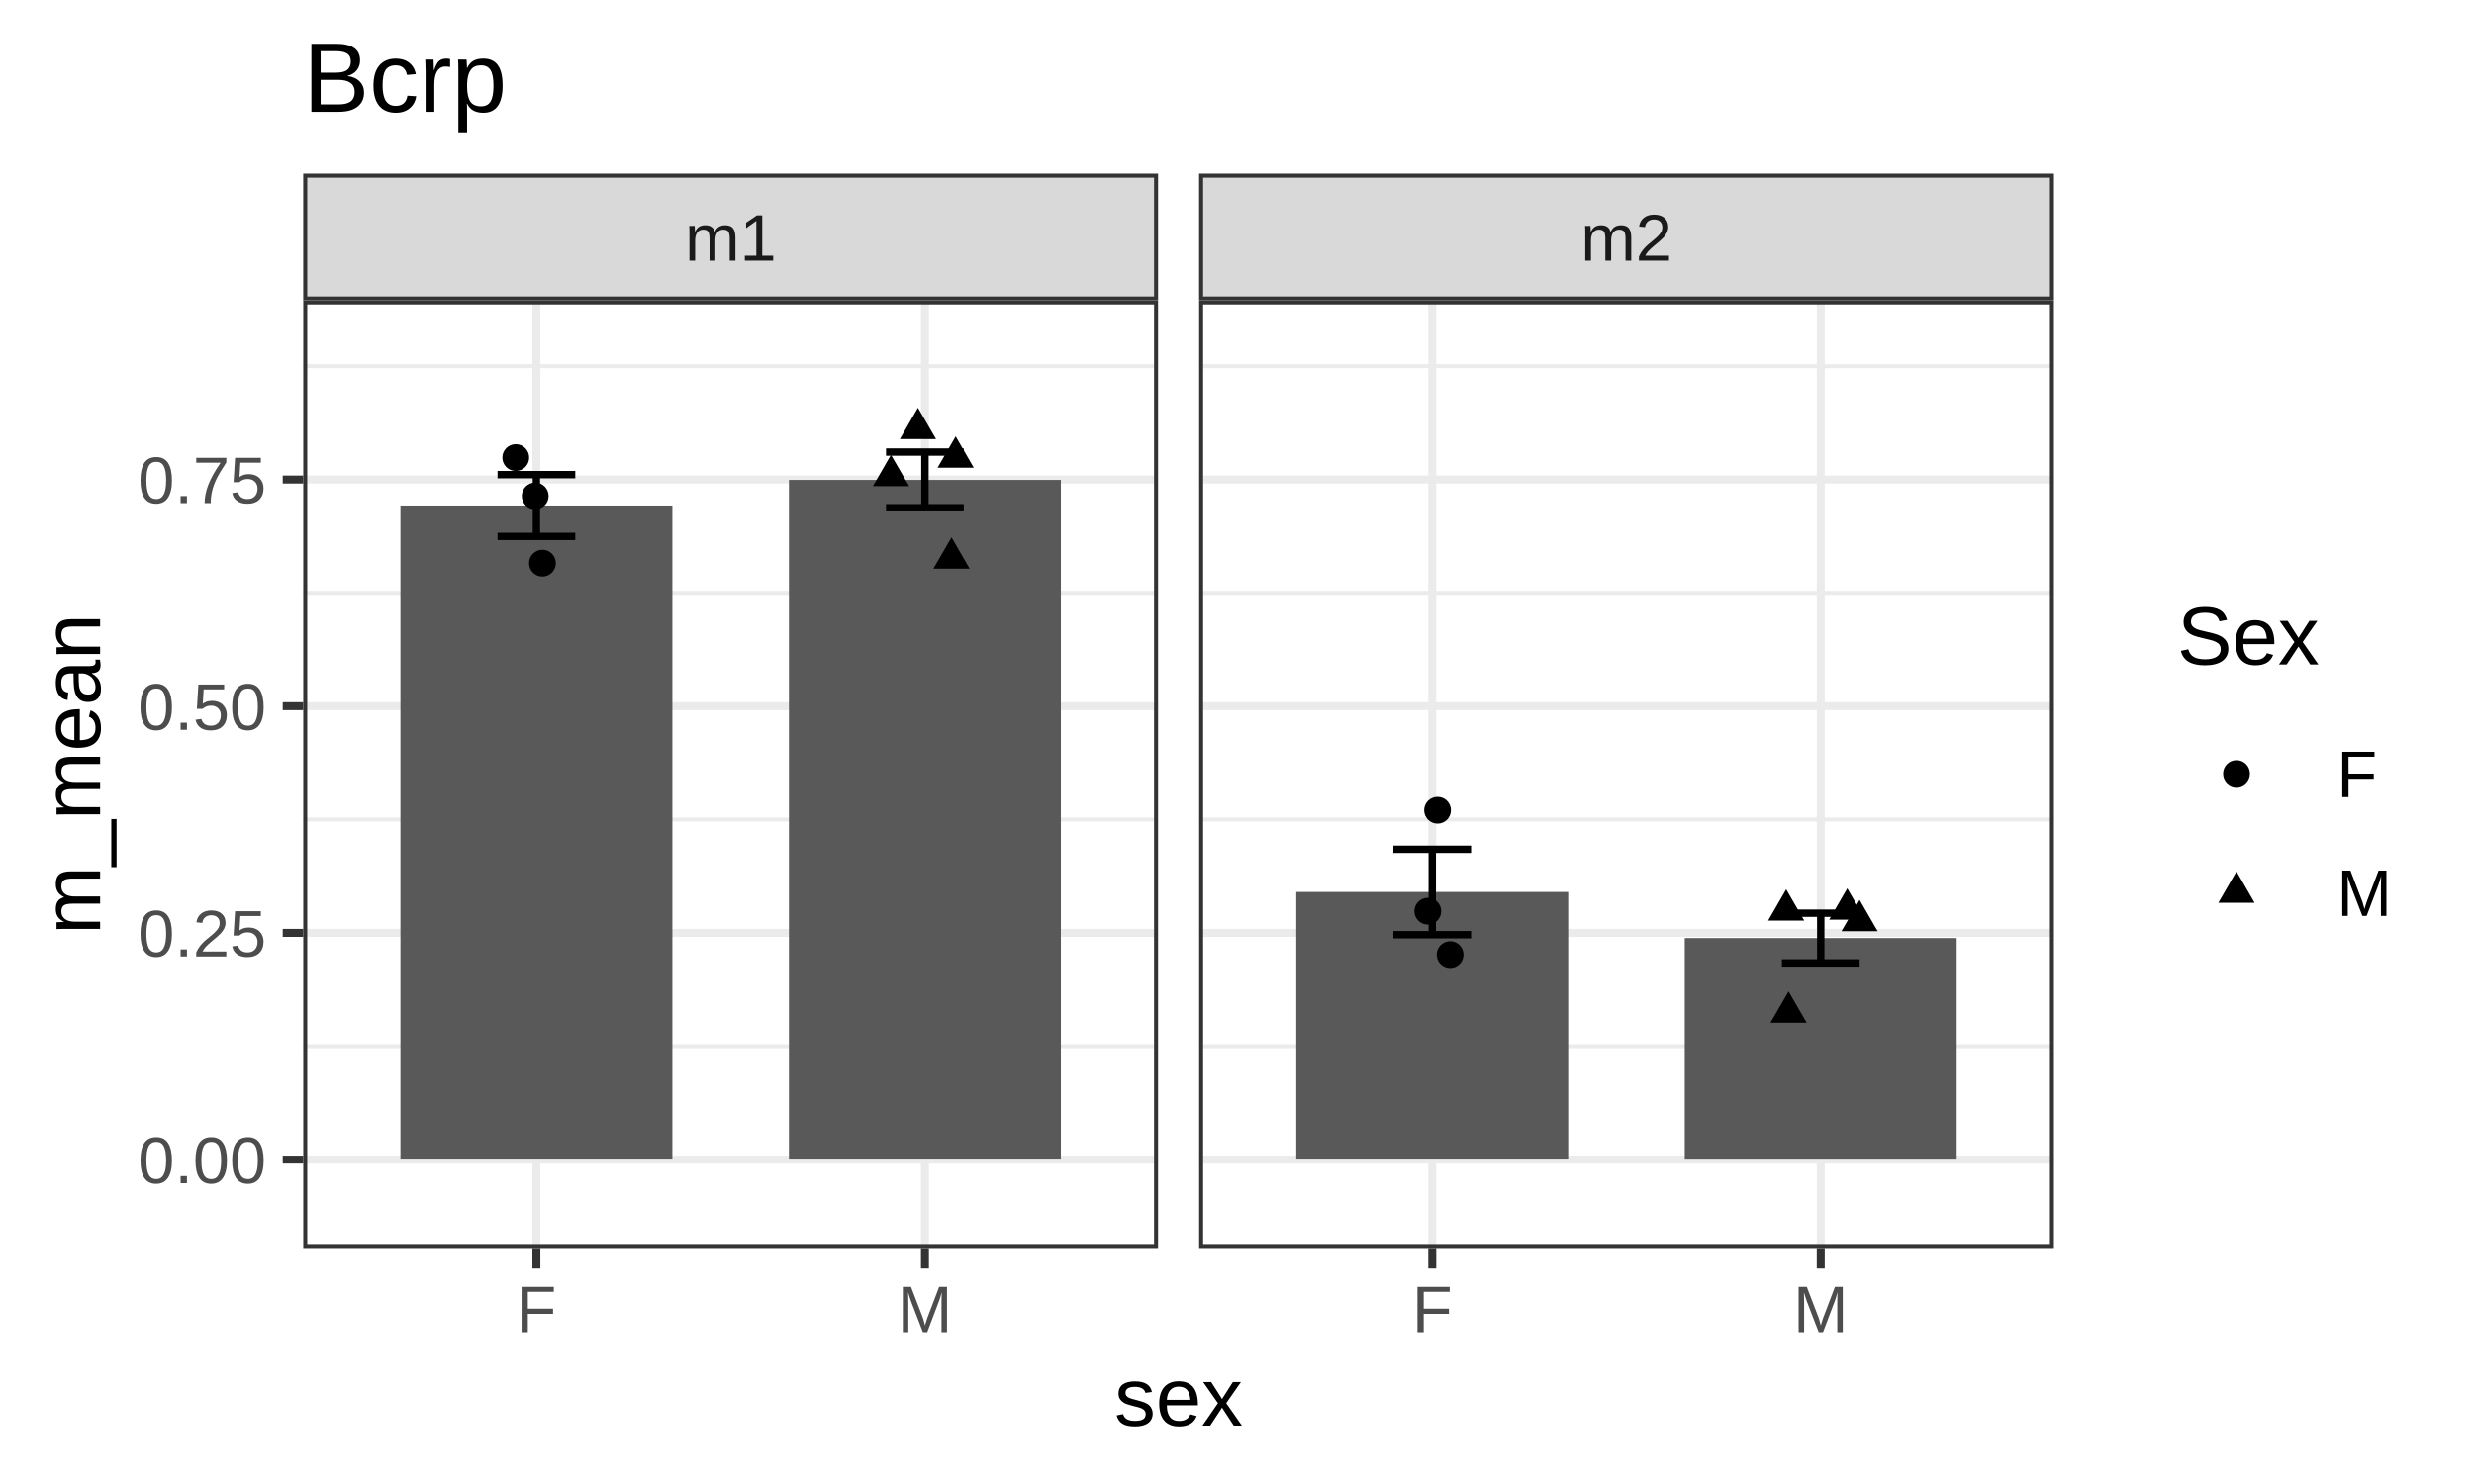
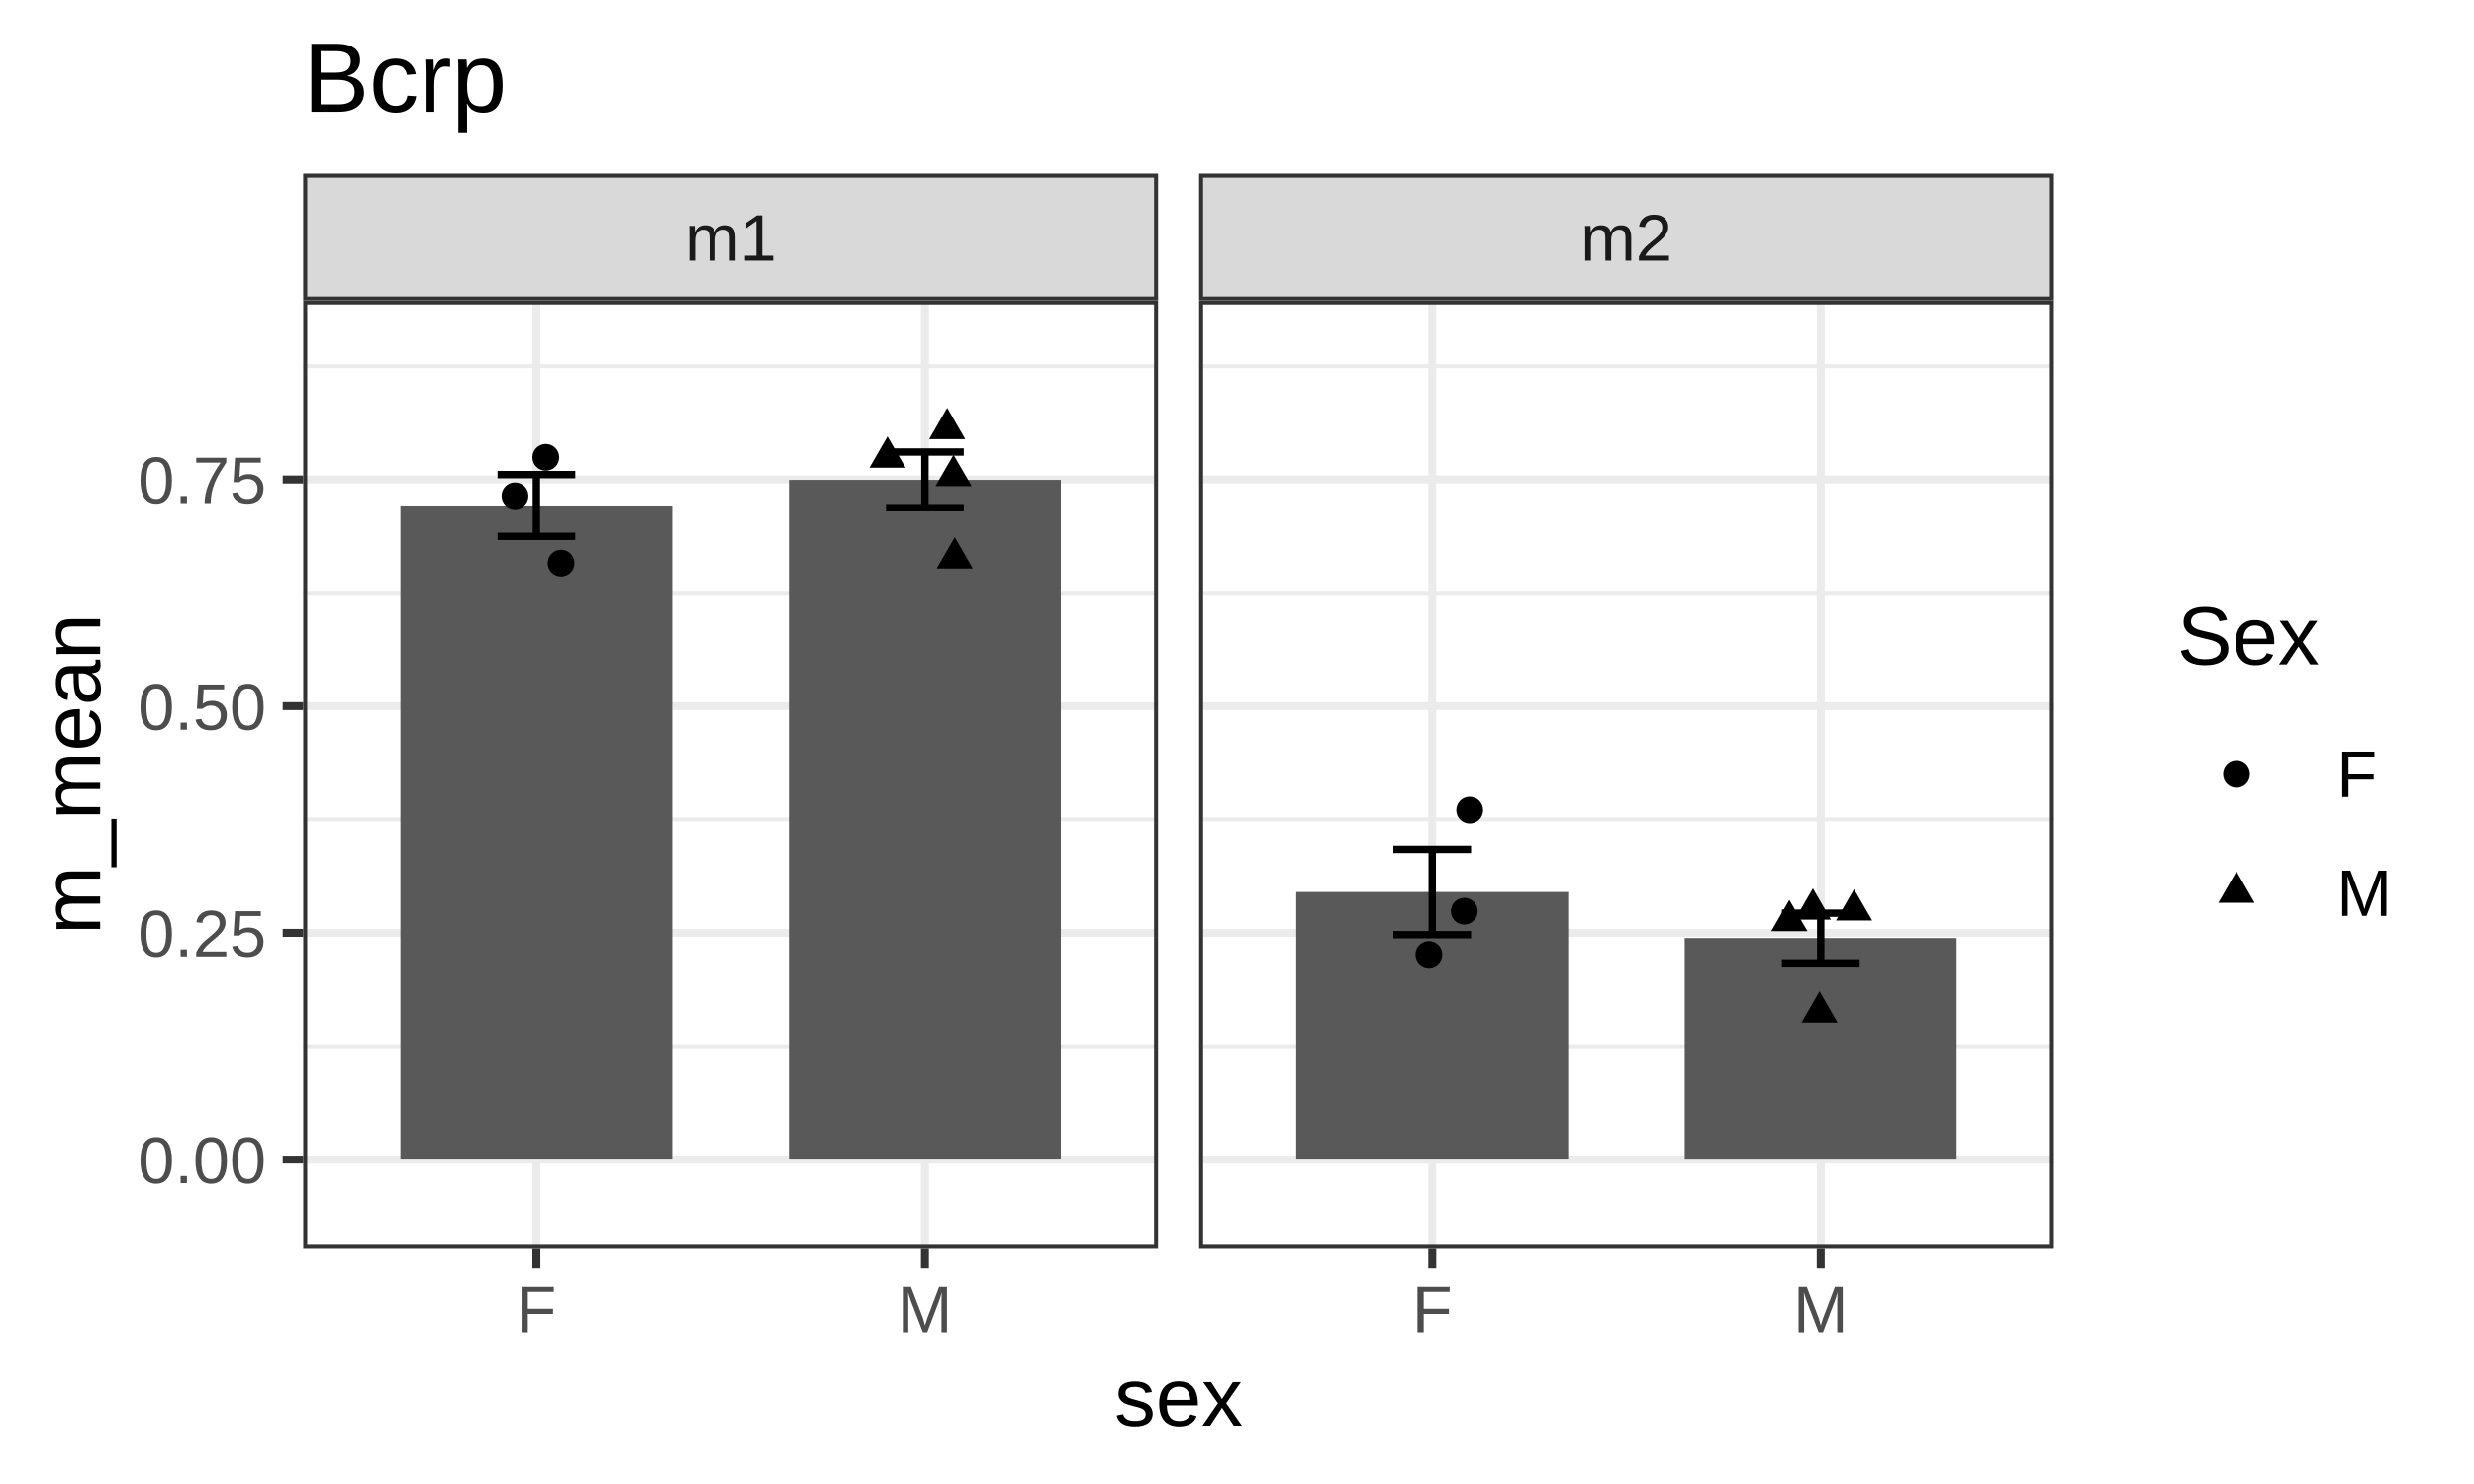
<svg xmlns="http://www.w3.org/2000/svg" class="svglite" width="360.00pt" height="216.00pt" viewBox="0 0 360.00 216.00">
  <defs>
    <style type="text/css">
    .svglite line, .svglite polyline, .svglite polygon, .svglite path, .svglite rect, .svglite circle {
      fill: none;
      stroke: #000000;
      stroke-linecap: round;
      stroke-linejoin: round;
      stroke-miterlimit: 10.00;
    }
    .svglite text {
      white-space: pre;
    }
  </style>
  </defs>
  <rect width="100%" height="100%" style="stroke: none; fill: #FFFFFF;" />
  <defs>
    <clipPath id="cpMC4wMHwzNjAuMDB8MC4wMHwyMTYuMDA=">
      <rect x="0.00" y="0.00" width="360.00" height="216.00" />
    </clipPath>
  </defs>
  <g clip-path="url(#cpMC4wMHwzNjAuMDB8MC4wMHwyMTYuMDA=)">
    <rect x="0.00" y="0.00" width="360.00" height="216.00" style="stroke-width: 1.16; stroke: #FFFFFF; fill: #FFFFFF;" />
  </g>
  <defs>
    <clipPath id="cpNDQuMTN8MTY4LjUxfDQzLjczfDE4MS42NQ==">
      <rect x="44.13" y="43.73" width="124.38" height="137.92" />
    </clipPath>
  </defs>
  <g clip-path="url(#cpNDQuMTN8MTY4LjUxfDQzLjczfDE4MS42NQ==)">
    <rect x="44.13" y="43.73" width="124.38" height="137.92" style="stroke-width: 1.16; stroke: none; fill: #FFFFFF;" />
    <polyline points="44.13,152.29 168.51,152.29 " style="stroke-width: 0.58; stroke: #EBEBEB; stroke-linecap: butt;" />
    <polyline points="44.13,119.29 168.51,119.29 " style="stroke-width: 0.58; stroke: #EBEBEB; stroke-linecap: butt;" />
    <polyline points="44.13,86.30 168.51,86.30 " style="stroke-width: 0.58; stroke: #EBEBEB; stroke-linecap: butt;" />
    <polyline points="44.13,53.30 168.51,53.30 " style="stroke-width: 0.58; stroke: #EBEBEB; stroke-linecap: butt;" />
    <polyline points="44.13,168.78 168.51,168.78 " style="stroke-width: 1.16; stroke: #EBEBEB; stroke-linecap: butt;" />
    <polyline points="44.13,135.79 168.51,135.79 " style="stroke-width: 1.16; stroke: #EBEBEB; stroke-linecap: butt;" />
    <polyline points="44.13,102.79 168.51,102.79 " style="stroke-width: 1.16; stroke: #EBEBEB; stroke-linecap: butt;" />
    <polyline points="44.13,69.80 168.51,69.80 " style="stroke-width: 1.16; stroke: #EBEBEB; stroke-linecap: butt;" />
    <polyline points="78.05,181.65 78.05,43.73 " style="stroke-width: 1.16; stroke: #EBEBEB; stroke-linecap: butt;" />
    <polyline points="134.59,181.65 134.59,43.73 " style="stroke-width: 1.16; stroke: #EBEBEB; stroke-linecap: butt;" />
    <rect x="58.27" y="73.58" width="39.57" height="95.20" style="stroke-width: 1.07; stroke: none; stroke-linecap: butt; stroke-linejoin: miter; fill: #595959;" />
    <rect x="114.80" y="69.85" width="39.57" height="98.93" style="stroke-width: 1.07; stroke: none; stroke-linecap: butt; stroke-linejoin: miter; fill: #595959;" />
    <polyline points="72.40,69.08 83.71,69.08 " style="stroke-width: 1.07; stroke-linecap: butt;" />
    <polyline points="78.05,69.08 78.05,78.08 " style="stroke-width: 1.07; stroke-linecap: butt;" />
    <polyline points="72.40,78.08 83.71,78.08 " style="stroke-width: 1.07; stroke-linecap: butt;" />
    <polyline points="128.93,65.80 140.24,65.80 " style="stroke-width: 1.07; stroke-linecap: butt;" />
    <polyline points="134.59,65.80 134.59,73.90 " style="stroke-width: 1.07; stroke-linecap: butt;" />
    <polyline points="128.93,73.90 140.24,73.90 " style="stroke-width: 1.07; stroke-linecap: butt;" />
-     <circle cx="78.93" cy="81.97" r="1.95" style="stroke-width: 0.71; stroke: none; fill: #000000;" />
-     <circle cx="75.05" cy="66.60" r="1.95" style="stroke-width: 0.71; stroke: none; fill: #000000;" />
-     <polygon points="139.06,63.51 141.69,68.07 136.43,68.07 " style="stroke-width: 0.71; stroke: none; fill: #000000;" />
-     <polygon points="138.46,78.21 141.09,82.77 135.82,82.77 " style="stroke-width: 0.71; stroke: none; fill: #000000;" />
-     <polygon points="129.65,66.20 132.29,70.76 127.02,70.76 " style="stroke-width: 0.71; stroke: none; fill: #000000;" />
-     <polygon points="133.57,59.35 136.21,63.91 130.94,63.91 " style="stroke-width: 0.71; stroke: none; fill: #000000;" />
-     <circle cx="77.88" cy="72.19" r="1.95" style="stroke-width: 0.71; stroke: none; fill: #000000;" />
+     <circle cx="81.64" cy="81.98" r="1.95" style="stroke-width: 0.71; stroke: none; fill: #000000;" />
+     <circle cx="79.42" cy="66.57" r="1.95" style="stroke-width: 0.71; stroke: none; fill: #000000;" />
+     <polygon points="129.15,63.52 131.78,68.08 126.52,68.08 " style="stroke-width: 0.71; stroke: none; fill: #000000;" />
+     <polygon points="138.93,78.20 141.56,82.76 136.30,82.76 " style="stroke-width: 0.71; stroke: none; fill: #000000;" />
+     <polygon points="138.75,66.20 141.39,70.76 136.12,70.76 " style="stroke-width: 0.71; stroke: none; fill: #000000;" />
+     <polygon points="137.83,59.36 140.46,63.92 135.20,63.92 " style="stroke-width: 0.71; stroke: none; fill: #000000;" />
+     <circle cx="74.94" cy="72.17" r="1.95" style="stroke-width: 0.71; stroke: none; fill: #000000;" />
    <rect x="44.13" y="43.73" width="124.38" height="137.92" style="stroke-width: 1.16; stroke: #333333;" />
  </g>
  <g clip-path="url(#cpMC4wMHwzNjAuMDB8MC4wMHwyMTYuMDA=)">
</g>
  <defs>
    <clipPath id="cpMTc0LjQ5fDI5OC44Nnw0My43M3wxODEuNjU=">
      <rect x="174.49" y="43.73" width="124.38" height="137.92" />
    </clipPath>
  </defs>
  <g clip-path="url(#cpMTc0LjQ5fDI5OC44Nnw0My43M3wxODEuNjU=)">
    <rect x="174.49" y="43.73" width="124.38" height="137.92" style="stroke-width: 1.16; stroke: none; fill: #FFFFFF;" />
    <polyline points="174.49,152.29 298.86,152.29 " style="stroke-width: 0.58; stroke: #EBEBEB; stroke-linecap: butt;" />
    <polyline points="174.49,119.29 298.86,119.29 " style="stroke-width: 0.58; stroke: #EBEBEB; stroke-linecap: butt;" />
    <polyline points="174.49,86.30 298.86,86.30 " style="stroke-width: 0.58; stroke: #EBEBEB; stroke-linecap: butt;" />
    <polyline points="174.49,53.30 298.86,53.30 " style="stroke-width: 0.58; stroke: #EBEBEB; stroke-linecap: butt;" />
    <polyline points="174.49,168.78 298.86,168.78 " style="stroke-width: 1.16; stroke: #EBEBEB; stroke-linecap: butt;" />
    <polyline points="174.49,135.79 298.86,135.79 " style="stroke-width: 1.16; stroke: #EBEBEB; stroke-linecap: butt;" />
    <polyline points="174.49,102.79 298.86,102.79 " style="stroke-width: 1.16; stroke: #EBEBEB; stroke-linecap: butt;" />
    <polyline points="174.49,69.80 298.86,69.80 " style="stroke-width: 1.16; stroke: #EBEBEB; stroke-linecap: butt;" />
    <polyline points="208.41,181.65 208.41,43.73 " style="stroke-width: 1.16; stroke: #EBEBEB; stroke-linecap: butt;" />
    <polyline points="264.94,181.65 264.94,43.73 " style="stroke-width: 1.16; stroke: #EBEBEB; stroke-linecap: butt;" />
    <rect x="188.62" y="129.83" width="39.57" height="38.95" style="stroke-width: 1.07; stroke: none; stroke-linecap: butt; stroke-linejoin: miter; fill: #595959;" />
    <rect x="245.15" y="136.54" width="39.57" height="32.25" style="stroke-width: 1.07; stroke: none; stroke-linecap: butt; stroke-linejoin: miter; fill: #595959;" />
    <polyline points="202.75,123.62 214.06,123.62 " style="stroke-width: 1.07; stroke-linecap: butt;" />
    <polyline points="208.41,123.62 208.41,136.05 " style="stroke-width: 1.07; stroke-linecap: butt;" />
    <polyline points="202.75,136.05 214.06,136.05 " style="stroke-width: 1.07; stroke-linecap: butt;" />
    <polyline points="259.29,132.92 270.60,132.92 " style="stroke-width: 1.07; stroke-linecap: butt;" />
    <polyline points="264.94,132.92 264.94,140.16 " style="stroke-width: 1.07; stroke-linecap: butt;" />
    <polyline points="259.29,140.16 270.60,140.16 " style="stroke-width: 1.07; stroke-linecap: butt;" />
-     <circle cx="209.18" cy="117.94" r="1.95" style="stroke-width: 0.71; stroke: none; fill: #000000;" />
-     <circle cx="207.76" cy="132.63" r="1.95" style="stroke-width: 0.71; stroke: none; fill: #000000;" />
-     <polygon points="260.26,144.31 262.89,148.87 257.62,148.87 " style="stroke-width: 0.71; stroke: none; fill: #000000;" />
-     <polygon points="268.80,129.30 271.44,133.86 266.17,133.86 " style="stroke-width: 0.71; stroke: none; fill: #000000;" />
-     <polygon points="259.91,129.44 262.54,134.00 257.28,134.00 " style="stroke-width: 0.71; stroke: none; fill: #000000;" />
-     <polygon points="270.59,130.98 273.22,135.54 267.96,135.54 " style="stroke-width: 0.71; stroke: none; fill: #000000;" />
-     <circle cx="211.01" cy="138.95" r="1.95" style="stroke-width: 0.71; stroke: none; fill: #000000;" />
+     <circle cx="213.86" cy="117.94" r="1.95" style="stroke-width: 0.71; stroke: none; fill: #000000;" />
+     <circle cx="213.07" cy="132.63" r="1.95" style="stroke-width: 0.71; stroke: none; fill: #000000;" />
+     <polygon points="264.77,144.31 267.40,148.87 262.14,148.87 " style="stroke-width: 0.71; stroke: none; fill: #000000;" />
+     <polygon points="263.80,129.30 266.43,133.86 261.17,133.86 " style="stroke-width: 0.71; stroke: none; fill: #000000;" />
+     <polygon points="269.79,129.43 272.43,133.99 267.16,133.99 " style="stroke-width: 0.71; stroke: none; fill: #000000;" />
+     <polygon points="260.37,130.98 263.01,135.54 257.74,135.54 " style="stroke-width: 0.71; stroke: none; fill: #000000;" />
+     <circle cx="207.92" cy="138.93" r="1.95" style="stroke-width: 0.71; stroke: none; fill: #000000;" />
    <rect x="174.49" y="43.73" width="124.38" height="137.92" style="stroke-width: 1.16; stroke: #333333;" />
  </g>
  <g clip-path="url(#cpMC4wMHwzNjAuMDB8MC4wMHwyMTYuMDA=)">
</g>
  <defs>
    <clipPath id="cpNDQuMTN8MTY4LjUxfDI1LjI4fDQzLjcz">
      <rect x="44.13" y="25.28" width="124.38" height="18.45" />
    </clipPath>
  </defs>
  <g clip-path="url(#cpNDQuMTN8MTY4LjUxfDI1LjI4fDQzLjcz)">
    <rect x="44.13" y="25.28" width="124.38" height="18.45" style="stroke-width: 1.16; stroke: #333333; fill: #D9D9D9;" />
    <text x="106.32" y="37.94" text-anchor="middle" style="font-size: 9.60px;fill: #1A1A1A; font-family: &quot;Arial&quot;;" textLength="13.33px" lengthAdjust="spacingAndGlyphs">m1</text>
  </g>
  <g clip-path="url(#cpMC4wMHwzNjAuMDB8MC4wMHwyMTYuMDA=)">
</g>
  <defs>
    <clipPath id="cpMTc0LjQ5fDI5OC44NnwyNS4yOHw0My43Mw==">
      <rect x="174.49" y="25.28" width="124.38" height="18.45" />
    </clipPath>
  </defs>
  <g clip-path="url(#cpMTc0LjQ5fDI5OC44NnwyNS4yOHw0My43Mw==)">
    <rect x="174.49" y="25.28" width="124.38" height="18.45" style="stroke-width: 1.16; stroke: #333333; fill: #D9D9D9;" />
    <text x="236.67" y="37.94" text-anchor="middle" style="font-size: 9.60px;fill: #1A1A1A; font-family: &quot;Arial&quot;;" textLength="13.33px" lengthAdjust="spacingAndGlyphs">m2</text>
  </g>
  <g clip-path="url(#cpMC4wMHwzNjAuMDB8MC4wMHwyMTYuMDA=)">
    <polyline points="78.05,184.64 78.05,181.65 " style="stroke-width: 1.16; stroke: #333333; stroke-linecap: butt;" />
    <polyline points="134.59,184.64 134.59,181.65 " style="stroke-width: 1.16; stroke: #333333; stroke-linecap: butt;" />
    <text x="78.05" y="193.90" text-anchor="middle" style="font-size: 9.60px;fill: #4D4D4D; font-family: &quot;Arial&quot;;" textLength="5.86px" lengthAdjust="spacingAndGlyphs">F</text>
    <text x="134.59" y="193.90" text-anchor="middle" style="font-size: 9.60px;fill: #4D4D4D; font-family: &quot;Arial&quot;;" textLength="7.99px" lengthAdjust="spacingAndGlyphs">M</text>
    <polyline points="208.41,184.64 208.41,181.65 " style="stroke-width: 1.16; stroke: #333333; stroke-linecap: butt;" />
    <polyline points="264.94,184.64 264.94,181.65 " style="stroke-width: 1.16; stroke: #333333; stroke-linecap: butt;" />
    <text x="208.41" y="193.90" text-anchor="middle" style="font-size: 9.60px;fill: #4D4D4D; font-family: &quot;Arial&quot;;" textLength="5.86px" lengthAdjust="spacingAndGlyphs">F</text>
    <text x="264.94" y="193.90" text-anchor="middle" style="font-size: 9.60px;fill: #4D4D4D; font-family: &quot;Arial&quot;;" textLength="7.99px" lengthAdjust="spacingAndGlyphs">M</text>
    <text x="38.75" y="172.22" text-anchor="end" style="font-size: 9.60px;fill: #4D4D4D; font-family: &quot;Arial&quot;;" textLength="18.67px" lengthAdjust="spacingAndGlyphs">0.00</text>
    <text x="38.75" y="139.22" text-anchor="end" style="font-size: 9.60px;fill: #4D4D4D; font-family: &quot;Arial&quot;;" textLength="18.67px" lengthAdjust="spacingAndGlyphs">0.25</text>
    <text x="38.75" y="106.23" text-anchor="end" style="font-size: 9.60px;fill: #4D4D4D; font-family: &quot;Arial&quot;;" textLength="18.67px" lengthAdjust="spacingAndGlyphs">0.50</text>
    <text x="38.75" y="73.23" text-anchor="end" style="font-size: 9.60px;fill: #4D4D4D; font-family: &quot;Arial&quot;;" textLength="18.67px" lengthAdjust="spacingAndGlyphs">0.75</text>
    <polyline points="41.14,168.78 44.13,168.78 " style="stroke-width: 1.16; stroke: #333333; stroke-linecap: butt;" />
    <polyline points="41.14,135.79 44.13,135.79 " style="stroke-width: 1.16; stroke: #333333; stroke-linecap: butt;" />
    <polyline points="41.14,102.79 44.13,102.79 " style="stroke-width: 1.16; stroke: #333333; stroke-linecap: butt;" />
    <polyline points="41.14,69.80 44.13,69.80 " style="stroke-width: 1.16; stroke: #333333; stroke-linecap: butt;" />
    <text x="171.50" y="207.50" text-anchor="middle" style="font-size: 12.00px; font-family: &quot;Arial&quot;;" textLength="18.68px" lengthAdjust="spacingAndGlyphs">sex</text>
    <text transform="translate(14.57,112.69) rotate(-90)" text-anchor="middle" style="font-size: 12.00px; font-family: &quot;Arial&quot;;" textLength="46.70px" lengthAdjust="spacingAndGlyphs">m_mean</text>
    <rect x="310.82" y="80.89" width="43.20" height="63.61" style="stroke-width: 1.16; stroke: none; fill: #FFFFFF;" />
    <text x="316.80" y="96.72" style="font-size: 12.00px; font-family: &quot;Arial&quot;;" textLength="20.69px" lengthAdjust="spacingAndGlyphs">Sex</text>
    <rect x="316.80" y="103.96" width="17.28" height="17.28" style="stroke-width: 1.16; stroke: none; fill: #FFFFFF;" />
    <circle cx="325.44" cy="112.60" r="1.95" style="stroke-width: 0.71; stroke: none; fill: #000000;" />
    <rect x="316.80" y="121.24" width="17.28" height="17.28" style="stroke-width: 1.16; stroke: none; fill: #FFFFFF;" />
    <polygon points="325.44,126.84 328.07,131.40 322.80,131.40 " style="stroke-width: 0.71; stroke: none; fill: #000000;" />
    <text x="340.05" y="116.03" style="font-size: 9.60px; font-family: &quot;Arial&quot;;" textLength="5.86px" lengthAdjust="spacingAndGlyphs">F</text>
    <text x="340.05" y="133.31" style="font-size: 9.60px; font-family: &quot;Arial&quot;;" textLength="7.99px" lengthAdjust="spacingAndGlyphs">M</text>
    <text x="44.13" y="16.28" style="font-size: 14.40px; font-family: &quot;Arial&quot;;" textLength="29.60px" lengthAdjust="spacingAndGlyphs">Bcrp</text>
  </g>
</svg>
